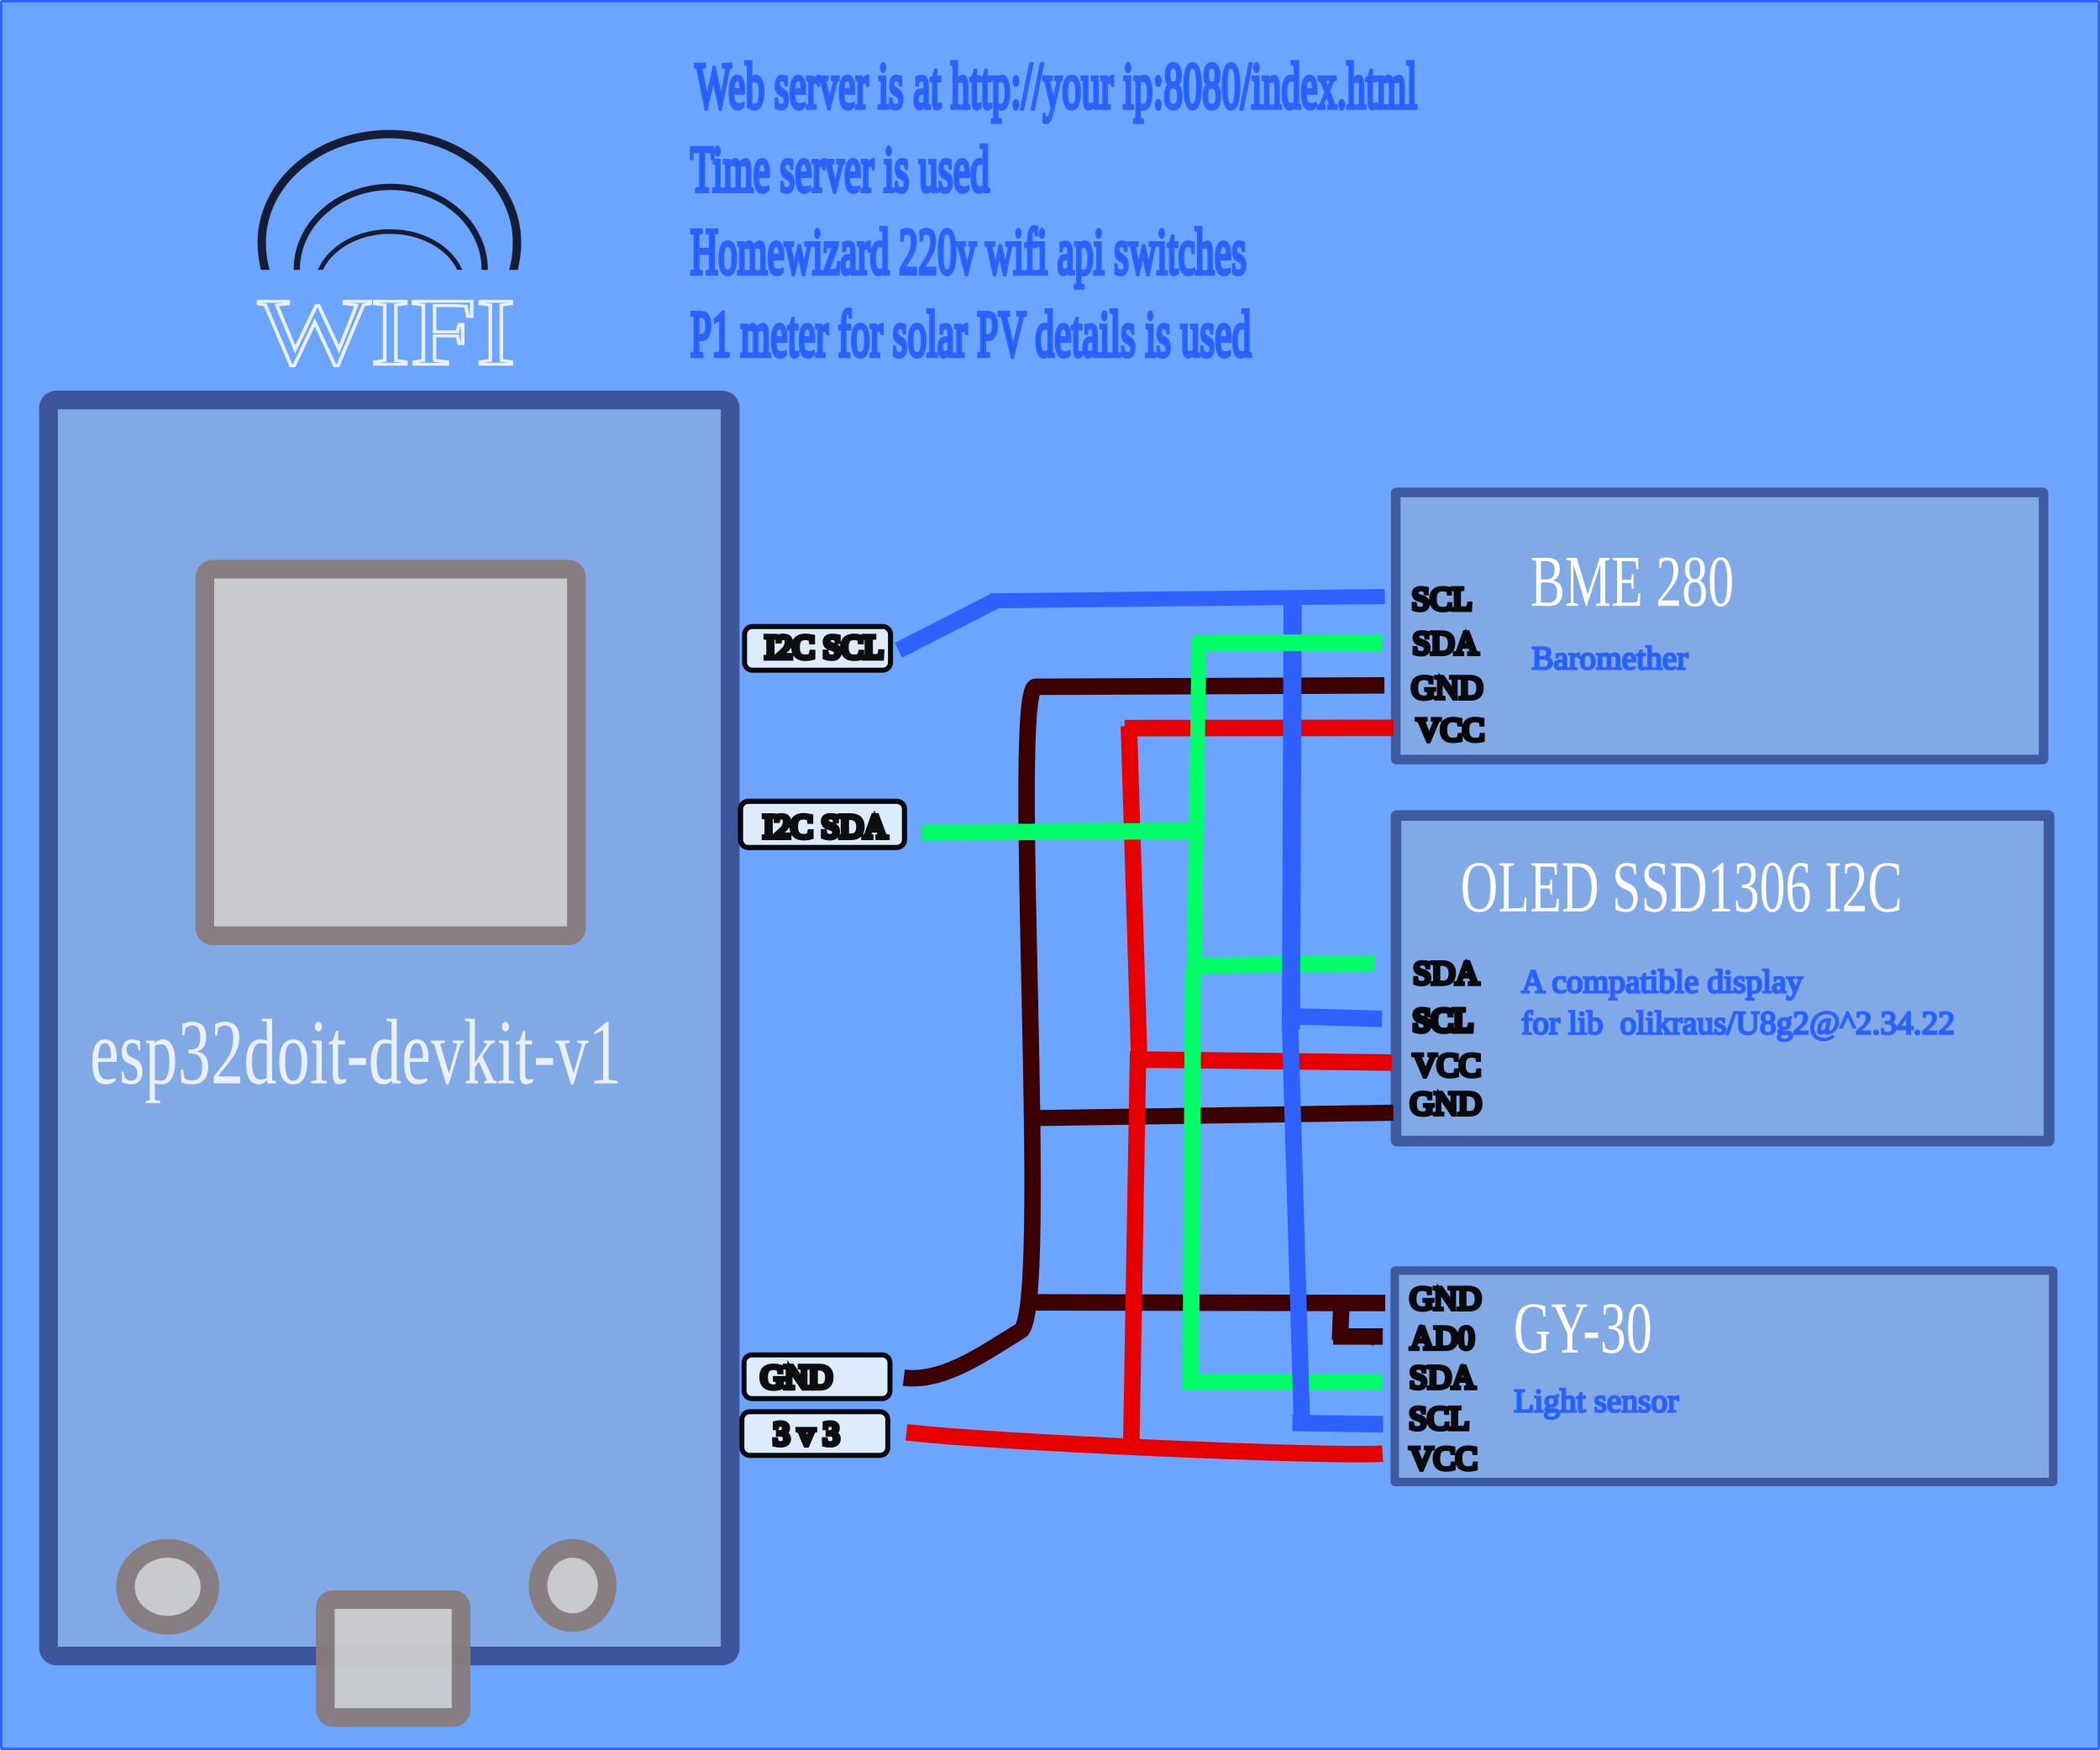
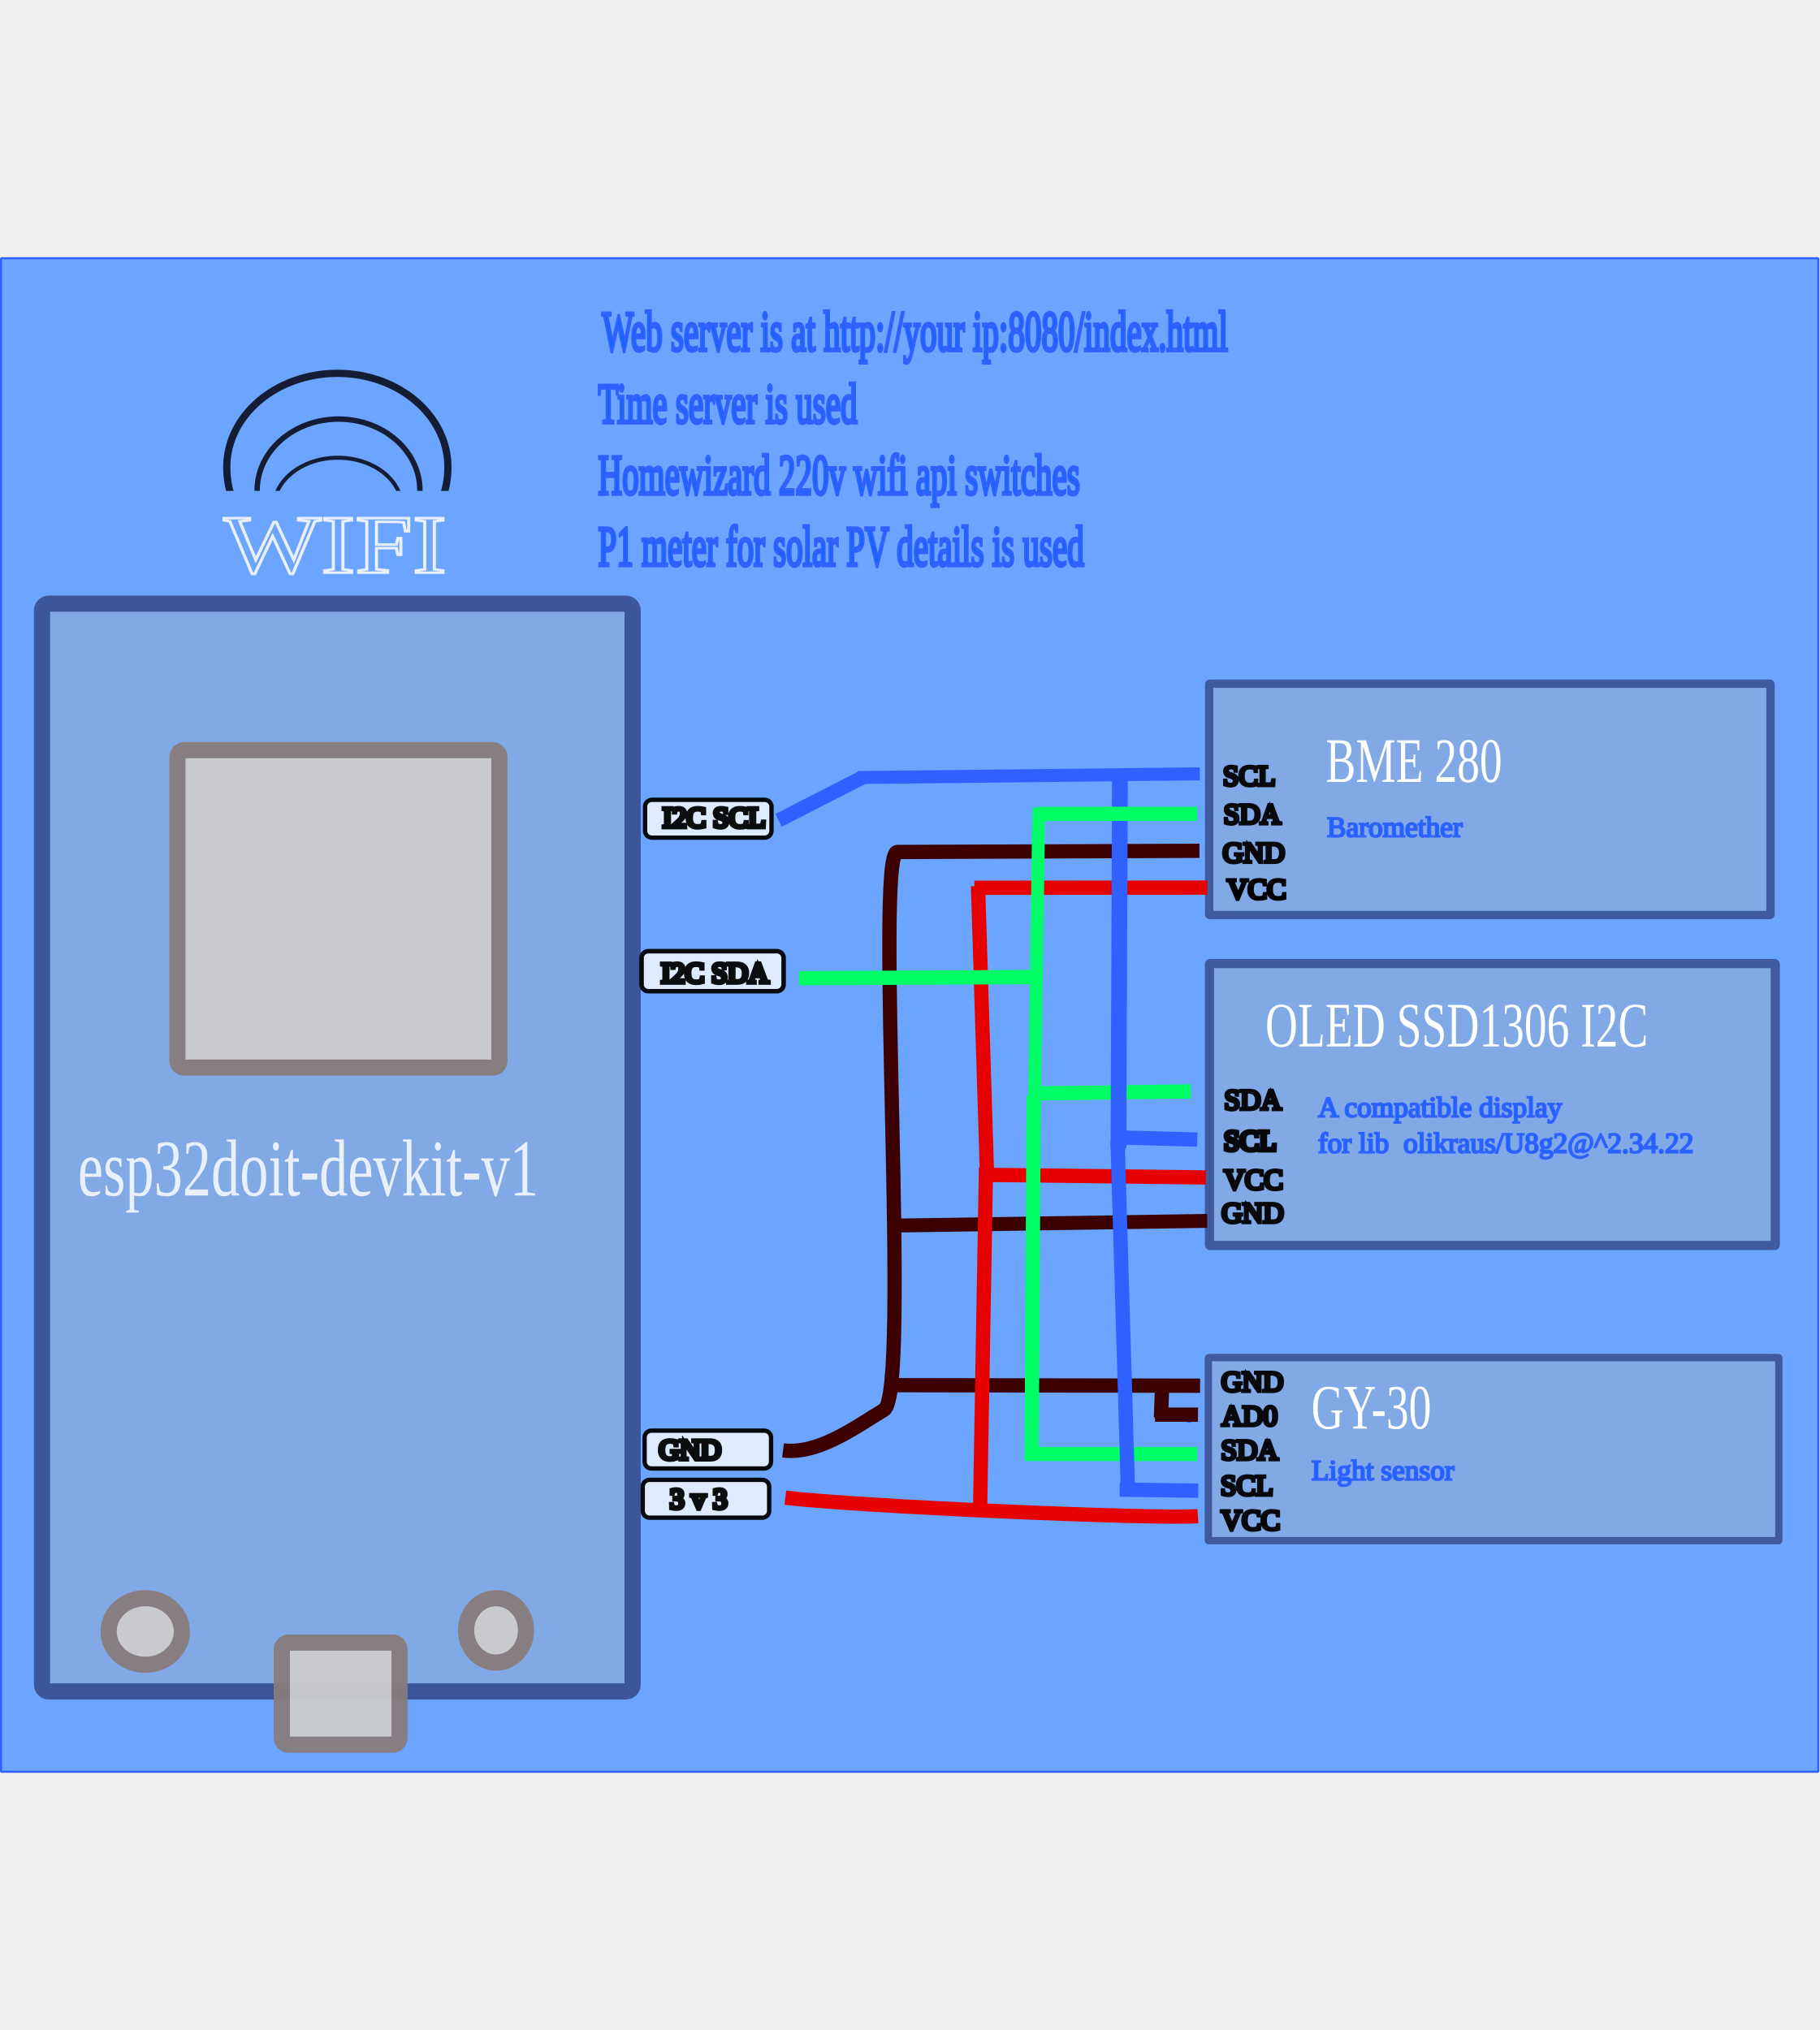
- <svg xmlns="http://www.w3.org/2000/svg" width="201.271mm" height="167.696mm" viewBox="0 0 201.271 167.696" version="1.1" id="svg1" xml:space="preserve">
+ <svg xmlns="http://www.w3.org/2000/svg" width="150.271mm" height="167.696mm" viewBox="0 0 201.271 167.696" version="1.1" id="svg1" xml:space="preserve">
  <defs id="defs1" />
  <rect style="fill:#6ba5ff;fill-opacity:1;stroke:#2e61ff;stroke-width:0.225;stroke-dasharray:none;stroke-opacity:1" id="rect51" width="201.046" height="167.471" x="0.113" y="0.113" ry="0.064" />
  <rect style="opacity:0.943;fill:#87aade;fill-opacity:0.828;stroke:#3d569b;stroke-width:0.811;stroke-dasharray:none;stroke-opacity:1" id="rect13" width="63.111" height="20.264" x="133.675" y="121.751" ry="0.041" />
  <rect style="opacity:0.943;fill:#87aade;fill-opacity:0.828;stroke:#3a5295;stroke-width:1.79;stroke-opacity:1" id="rect1" width="65.337" height="120.357" x="4.648" y="38.334" ry="0.749" />
  <rect style="opacity:0.943;fill:#cccccc;stroke:#877c7c;stroke-width:1.79;stroke-opacity:1" id="rect2" width="35.616" height="35.125" x="19.631" y="54.545" ry="0.749" />
  <rect style="opacity:0.943;fill:#cccccc;stroke:#877c7c;stroke-width:1.79;stroke-opacity:1" id="rect3" width="13.018" height="11.299" x="31.176" y="153.287" ry="0.749" />
  <ellipse style="opacity:0.943;fill:#cccccc;stroke:#877c7c;stroke-width:1.79;stroke-opacity:1" id="path3" cx="16.07" cy="152.059" rx="4.053" ry="3.684" />
  <ellipse style="opacity:0.943;fill:#cccccc;stroke:#877c7c;stroke-width:1.79;stroke-opacity:1" id="path4" cx="54.879" cy="151.936" rx="3.316" ry="3.562" />
  <rect style="opacity:0.943;fill:#ffffff;fill-opacity:0.828;stroke:#000000;stroke-width:0.481;stroke-dasharray:none;stroke-opacity:1" id="rect9" width="13.988" height="4.188" x="71.311" y="129.837" ry="0.753" />
  <rect style="opacity:0.943;fill:#ffffff;fill-opacity:0.828;stroke:#000000;stroke-width:0.481;stroke-dasharray:none;stroke-opacity:1" id="rect9-0" width="13.988" height="4.188" x="71.362" y="60.037" ry="0.753" />
  <rect style="opacity:0.943;fill:#ffffff;fill-opacity:0.828;stroke:#000000;stroke-width:0.481;stroke-dasharray:none;stroke-opacity:1" id="rect9-1" width="13.988" height="4.188" x="71.103" y="135.28" ry="0.753" />
  <rect style="opacity:0.943;fill:#ffffff;fill-opacity:0.828;stroke:#000000;stroke-width:0.5;stroke-dasharray:none;stroke-opacity:1" id="rect8" width="15.718" height="4.429" x="70.973" y="76.786" ry="0.749" />
  <text xml:space="preserve" style="font-size:3.175px;text-align:start;writing-mode:lr-tb;direction:ltr;text-anchor:start;opacity:0.943;fill:#ffffff;fill-opacity:0.828;stroke:#000000;stroke-width:0.5;stroke-dasharray:none;stroke-opacity:1" x="73.144" y="80.26" id="text10">
    <tspan id="tspan10" style="stroke-width:0.5" x="73.144" y="80.26">I2C SDA</tspan>
  </text>
  <text xml:space="preserve" style="font-size:3.175px;text-align:start;writing-mode:lr-tb;direction:ltr;text-anchor:start;opacity:0.943;fill:#ffffff;fill-opacity:0.828;stroke:#000000;stroke-width:0.4;stroke-dasharray:none;stroke-opacity:1" x="135.154" y="129.268" id="text10-8">
    <tspan style="stroke-width:0.4;stroke-dasharray:none" x="135.154" y="129.268" id="tspan19">AD0</tspan>
    <tspan style="stroke-width:0.4;stroke-dasharray:none" x="135.154" y="133.237" id="tspan41" />
  </text>
  <text xml:space="preserve" style="font-size:3.175px;text-align:start;writing-mode:lr-tb;direction:ltr;text-anchor:start;opacity:0.943;fill:#ffffff;fill-opacity:0.828;stroke:#000000;stroke-width:0.4;stroke-dasharray:none;stroke-opacity:1" x="135.068" y="133.032" id="text10-8-4">
    <tspan style="stroke-width:0.4;stroke-dasharray:none" x="135.068" y="133.032" id="tspan19-3">SDA</tspan>
  </text>
  <text xml:space="preserve" style="font-size:3.175px;text-align:start;writing-mode:lr-tb;direction:ltr;text-anchor:start;opacity:0.943;fill:#ffffff;fill-opacity:0.828;stroke:#000000;stroke-width:0.4;stroke-dasharray:none;stroke-opacity:1" x="135.022" y="136.961" id="text10-8-4-2">
    <tspan style="stroke-width:0.4;stroke-dasharray:none" x="135.022" y="136.961" id="tspan19-3-7">SCL</tspan>
    <tspan style="stroke-width:0.4;stroke-dasharray:none" x="135.022" y="140.93" id="tspan20" />
  </text>
  <text xml:space="preserve" style="font-size:3.175px;text-align:start;writing-mode:lr-tb;direction:ltr;text-anchor:start;opacity:0.943;fill:#ffffff;fill-opacity:0.828;stroke:#000000;stroke-width:0.4;stroke-dasharray:none;stroke-opacity:1" x="135.091" y="140.8" id="text10-8-4-2-9">
    <tspan style="stroke-width:0.4;stroke-dasharray:none" x="135.091" y="140.8" id="tspan20-6">VCC</tspan>
  </text>
  <text xml:space="preserve" style="font-size:3.175px;text-align:start;writing-mode:lr-tb;direction:ltr;text-anchor:start;opacity:0.943;fill:#ffffff;fill-opacity:0.828;stroke:#000000;stroke-width:0.5;stroke-dasharray:none;stroke-opacity:1" x="74.103" y="138.444" id="text10-1">
    <tspan style="stroke-width:0.5" x="74.103" y="138.444" id="tspan17">3 v 3</tspan>
  </text>
  <text xml:space="preserve" style="font-size:3.175px;text-align:start;writing-mode:lr-tb;direction:ltr;text-anchor:start;opacity:0.943;fill:#ffffff;fill-opacity:0.828;stroke:#000000;stroke-width:0.5;stroke-dasharray:none;stroke-opacity:1" x="73.318" y="63.065" id="text12">
    <tspan id="tspan12" style="stroke-width:0.5" x="73.318" y="63.065">I2C SCL</tspan>
  </text>
  <text xml:space="preserve" style="font-size:7.516px;text-align:start;writing-mode:lr-tb;direction:ltr;text-anchor:start;fill:#ffffff;fill-opacity:0.828;stroke:none;stroke-width:0.583;stroke-dasharray:none;stroke-opacity:1" x="10.213" y="87.404" id="text13" transform="scale(0.8419204,1.187761)">
    <tspan id="tspan13" style="stroke:none;stroke-width:0.583;stroke-dasharray:none" x="10.213" y="87.404">esp32doit-devkit-v1</tspan>
  </text>
  <rect style="opacity:0.943;fill:#87aade;fill-opacity:0.828;stroke:#3d569b;stroke-width:1.021;stroke-dasharray:none;stroke-opacity:1" id="rect14" width="62.592" height="31.195" x="133.798" y="78.152" ry="0.062" />
  <rect style="opacity:0.943;fill:#87aade;fill-opacity:0.828;stroke:#3d569b;stroke-width:0.921;stroke-dasharray:none;stroke-opacity:1" id="rect14-5" width="62.095" height="25.595" x="133.769" y="47.189" ry="0.051" />
  <text xml:space="preserve" style="font-size:3.175px;text-align:start;writing-mode:lr-tb;direction:ltr;text-anchor:start;fill:#ffffff;fill-opacity:0.828;stroke:#000000;stroke-width:0.4;stroke-dasharray:none;stroke-opacity:1" x="135.759" y="70.985" id="text10-8-4-2-9-6">
    <tspan style="stroke-width:0.4;stroke-dasharray:none" x="135.759" y="70.985" id="tspan20-6-0">VCC</tspan>
  </text>
  <text xml:space="preserve" style="font-size:5.913px;text-align:start;writing-mode:lr-tb;direction:ltr;text-anchor:start;mix-blend-mode:normal;fill:#ffffff;fill-opacity:1;stroke:none;stroke-width:1.265;stroke-dasharray:none;stroke-opacity:1" x="172.16" y="109.204" id="text15" transform="scale(0.8425769,1.186835)">
    <tspan id="tspan15" style="fill:#ffffff;fill-opacity:1;stroke-width:1.265" x="172.16" y="109.204">GY-30</tspan>
    <tspan style="fill:#ffffff;fill-opacity:1;stroke-width:1.265" x="172.16" y="116.596" id="tspan16" />
  </text>
  <text xml:space="preserve" style="font-size:5.913px;text-align:start;writing-mode:lr-tb;direction:ltr;text-anchor:start;mix-blend-mode:normal;fill:#ffffff;fill-opacity:1;stroke:none;stroke-width:1.265;stroke-dasharray:none;stroke-opacity:1" x="166.125" y="73.583" id="text15-7" transform="scale(0.8425769,1.186835)">
    <tspan id="tspan15-7" style="fill:#ffffff;fill-opacity:1;stroke-width:1.265" x="166.125" y="73.583">OLED SSD1306 I2C</tspan>
    <tspan style="fill:#ffffff;fill-opacity:1;stroke-width:1.265" x="166.125" y="80.975" id="tspan16-7" />
  </text>
  <text xml:space="preserve" style="font-size:5.913px;text-align:start;writing-mode:lr-tb;direction:ltr;text-anchor:start;mix-blend-mode:normal;fill:#ffffff;fill-opacity:1;stroke:none;stroke-width:1.265;stroke-dasharray:none;stroke-opacity:1" x="174.068" y="48.918" id="text15-1" transform="scale(0.8425769,1.186835)">
    <tspan id="tspan15-4" style="fill:#ffffff;fill-opacity:1;stroke-width:1.265" x="174.068" y="48.918">BME 280</tspan>
    <tspan style="fill:#ffffff;fill-opacity:1;stroke-width:1.265" x="174.068" y="56.31" id="tspan16-6" />
  </text>
  <text xml:space="preserve" style="font-size:3.175px;text-align:start;writing-mode:lr-tb;direction:ltr;text-anchor:start;opacity:0.943;fill:#ffffff;fill-opacity:0.828;stroke:#000000;stroke-width:0.5;stroke-dasharray:none;stroke-opacity:1" x="72.897" y="133.013" id="text10-16">
    <tspan id="tspan10-8" style="stroke-width:0.5" x="72.897" y="133.013">GND</tspan>
    <tspan style="stroke-width:0.5" x="72.897" y="136.982" id="tspan18" />
  </text>
  <text xml:space="preserve" style="font-size:3.175px;text-align:start;writing-mode:lr-tb;direction:ltr;text-anchor:start;opacity:0.943;fill:#ffffff;fill-opacity:0.828;stroke:#000000;stroke-width:0.4;stroke-dasharray:none;stroke-opacity:1" x="135.11" y="125.483" id="text10-16-4">
    <tspan id="tspan10-8-1" style="stroke-width:0.4;stroke-dasharray:none" x="135.11" y="125.483">GND</tspan>
    <tspan style="stroke-width:0.4;stroke-dasharray:none" x="135.11" y="129.451" id="tspan18-1" />
  </text>
  <text xml:space="preserve" style="font-size:3.175px;text-align:start;writing-mode:lr-tb;direction:ltr;text-anchor:start;opacity:0.943;fill:#ffffff;fill-opacity:0.828;stroke:#000000;stroke-width:0.4;stroke-dasharray:none;stroke-opacity:1" x="135.143" y="106.801" id="text10-16-4-6">
    <tspan id="tspan10-8-1-5" style="stroke-width:0.4;stroke-dasharray:none" x="135.143" y="106.801">GND</tspan>
    <tspan style="stroke-width:0.4;stroke-dasharray:none" x="135.143" y="110.77" id="tspan18-1-0" />
  </text>
  <text xml:space="preserve" style="font-size:3.175px;text-align:start;writing-mode:lr-tb;direction:ltr;text-anchor:start;opacity:0.943;fill:#ffffff;fill-opacity:0.828;stroke:#000000;stroke-width:0.4;stroke-dasharray:none;stroke-opacity:1" x="135.261" y="66.946" id="text10-16-4-6-1">
    <tspan id="tspan10-8-1-5-3" style="stroke-width:0.4;stroke-dasharray:none" x="135.261" y="66.946">GND</tspan>
    <tspan style="stroke-width:0.4;stroke-dasharray:none" x="135.261" y="70.915" id="tspan18-1-0-8" />
  </text>
  <path style="opacity:0.414;fill:#000000;fill-opacity:1;stroke:none;stroke-width:0.679;stroke-dasharray:none;stroke-opacity:1" d="m 94.791,136.407 h 6.755" id="path22" />
  <path style="opacity:0.414;fill:#000000;fill-opacity:1;stroke:none;stroke-width:0.679;stroke-dasharray:none;stroke-opacity:1" d="M 133.43,140.05 H 122.745" id="path23" />
  <path style="fill:none;fill-opacity:1;stroke:#e60000;stroke-width:1.579;stroke-dasharray:none;stroke-opacity:1" d="M 132.516,139.3 C 127.41,139.634 94.642,138.204 86.878,137.253" id="path24" />
  <path style="fill:none;fill-opacity:1;stroke:#3c0000;stroke-width:1.579;stroke-dasharray:none;stroke-opacity:1" d="m 86.624,132.025 c 3.945,0.483 8.08,-2.633 11.179,-4.491 3,-1.799 -1.058,-61.558 1.454,-61.722 l 33.431,-0.134" id="path24-6" />
  <path style="fill:none;fill-opacity:1;stroke:#3c0000;stroke-width:1.579;stroke-dasharray:none;stroke-opacity:1" d="m 132.761,124.866 -33.966,-0.062" id="path25" />
  <circle id="path27" style="fill:#000000;stroke:#3c0000;stroke-width:0.265" cx="126.335" cy="106.455" r="0.138" />
  <path style="fill:none;fill-opacity:1;stroke:#3c0000;stroke-width:1.54;stroke-dasharray:none;stroke-opacity:1" d="m 98.625,107.152 34.919,-0.524" id="path28" />
  <text xml:space="preserve" style="font-size:3.175px;text-align:start;writing-mode:lr-tb;direction:ltr;text-anchor:start;opacity:0.943;fill:#ffffff;fill-opacity:0.828;stroke:#000000;stroke-width:0.4;stroke-dasharray:none;stroke-opacity:1" x="135.419" y="103.125" id="text10-8-4-2-9-4">
    <tspan style="stroke-width:0.4;stroke-dasharray:none" x="135.419" y="103.125" id="tspan20-6-9">VCC</tspan>
  </text>
  <text xml:space="preserve" style="font-size:3.175px;text-align:start;writing-mode:lr-tb;direction:ltr;text-anchor:start;opacity:0.943;fill:#ffffff;fill-opacity:0.828;stroke:#000000;stroke-width:0.5;stroke-dasharray:none;stroke-opacity:1" x="135.39" y="98.816" id="text10-8-4-2-9-4-9">
    <tspan style="stroke-width:0.5" x="135.39" y="98.816" id="tspan20-6-9-8">SCL</tspan>
  </text>
  <text xml:space="preserve" style="font-size:3.175px;text-align:start;writing-mode:lr-tb;direction:ltr;text-anchor:start;opacity:0.943;fill:#ffffff;fill-opacity:0.828;stroke:#000000;stroke-width:0.4;stroke-dasharray:none;stroke-opacity:1" x="135.426" y="94.294" id="text10-8-4-2-9-4-9-3">
    <tspan style="stroke-width:0.4;stroke-dasharray:none" x="135.426" y="94.294" id="tspan20-6-9-8-6">SDA</tspan>
  </text>
  <path style="fill:none;fill-opacity:1;stroke:#e60000;stroke-width:1.579;stroke-dasharray:none;stroke-opacity:1" d="m 108.426,138.298 0.638,-36.764 24.335,0.29" id="path29" />
  <path style="fill:none;fill-opacity:1;stroke:#e60000;stroke-width:1.579;stroke-dasharray:none;stroke-opacity:1" d="m 108.196,69.575 1.018,32.792" id="path31" />
  <path style="fill:none;fill-opacity:1;stroke:#e60000;stroke-width:1.579;stroke-dasharray:none;stroke-opacity:1" d="m 133.573,69.75 -25.783,0.023" id="path32" />
  <path style="fill:none;fill-opacity:1;stroke:#00ff66;stroke-width:1.579;stroke-dasharray:none;stroke-opacity:1" d="M 88.382,79.777 114.877,79.645" id="path33" />
  <path style="fill:none;fill-opacity:1;stroke:#00ff66;stroke-width:1.424;stroke-dasharray:none;stroke-opacity:1" d="m 114.434,94.151 0.488,-33.238" id="path34" />
  <path style="fill:none;fill-opacity:1;stroke:#00ff66;stroke-width:1.579;stroke-dasharray:none;stroke-opacity:1" d="M 132.446,132.421 H 114.125 L 114.356,92.764" id="path35" />
  <path style="fill:none;fill-opacity:1;stroke:#00ff66;stroke-width:1.579;stroke-dasharray:none;stroke-opacity:1" d="m 131.75,92.3 -17.626,0.232" id="path36" />
  <path style="fill:#0066ff;fill-opacity:1;stroke:#2e61ff;stroke-width:1.579;stroke-dasharray:none;stroke-opacity:1" d="m 132.562,136.48 -8.697,-0.116" id="path37" />
  <path style="fill:#0066ff;fill-opacity:1;stroke:#2e61ff;stroke-width:1.579;stroke-dasharray:none;stroke-opacity:1" d="m 123.633,97.866 1.16,38.962" id="path38" />
  <path style="fill:#0066ff;fill-opacity:1;stroke:#2e61ff;stroke-width:1.743;stroke-dasharray:none;stroke-opacity:1" d="m 123.894,57.279 -0.163,41.359" id="path39" />
  <path style="fill:#0066ff;fill-opacity:1;stroke:#2e61ff;stroke-width:1.439;stroke-dasharray:none;stroke-opacity:1" d="m 94.915,57.576 37.811,-0.413" id="path40" />
  <path style="fill:#0066ff;fill-opacity:1;stroke:#2e61ff;stroke-width:1.579;stroke-dasharray:none;stroke-opacity:1" d="m 124.097,97.402 8.349,0.232" id="path41" />
  <text xml:space="preserve" style="font-size:3.175px;text-align:start;writing-mode:lr-tb;direction:ltr;text-anchor:start;opacity:0.943;fill:#ffffff;fill-opacity:0.828;stroke:#000000;stroke-width:0.4;stroke-dasharray:none;stroke-opacity:1" x="135.287" y="58.447" id="text10-8-4-2-2">
    <tspan style="stroke-width:0.4;stroke-dasharray:none" x="135.287" y="58.447" id="tspan19-3-7-6">SCL</tspan>
    <tspan style="stroke-width:0.4;stroke-dasharray:none" x="135.287" y="62.416" id="tspan20-0" />
  </text>
  <circle id="path42" style="fill:#0066ff;stroke:#2e61ff;stroke-width:0.265" cx="131.546" cy="128.727" r="0.13" />
  <path style="fill:#0066ff;fill-opacity:1;stroke:#3c0000;stroke-width:1.579;stroke-dasharray:none;stroke-opacity:1" d="m 132.53,128.071 h -4.756" id="path44" />
  <path style="fill:#0066ff;fill-opacity:1;stroke:#3c0000;stroke-width:1.579;stroke-dasharray:none;stroke-opacity:1" d="m 128.594,124.136 -0.164,4.264" id="path45" />
  <path style="fill:#0066ff;fill-opacity:1;stroke:#00ff66;stroke-width:1.579;stroke-dasharray:none;stroke-opacity:1" d="m 114.78,61.591 h 17.655" id="path46" />
  <text xml:space="preserve" style="font-size:3.175px;text-align:start;writing-mode:lr-tb;direction:ltr;text-anchor:start;opacity:0.943;fill:#ffffff;fill-opacity:0.828;stroke:#000000;stroke-width:0.4;stroke-dasharray:none;stroke-opacity:1" x="135.361" y="62.681" id="text10-8-4-5">
    <tspan style="stroke-width:0.4;stroke-dasharray:none" x="135.361" y="62.681" id="tspan19-3-4">SDA</tspan>
  </text>
  <path style="fill:#0066ff;fill-opacity:1;stroke:#2e61ff;stroke-width:1.579;stroke-dasharray:none;stroke-opacity:1" d="m 86.121,62.312 9.327,-4.769" id="path47" />
  <text xml:space="preserve" style="font-size:3.175px;text-align:start;writing-mode:lr-tb;direction:ltr;text-anchor:start;fill:#0066ff;fill-opacity:1;stroke:#2e61ff;stroke-width:0.2;stroke-dasharray:none;stroke-opacity:1" x="146.797" y="64.116" id="text47">
    <tspan id="tspan47" style="stroke-width:0.2;stroke-dasharray:none" x="146.797" y="64.116">Baromether</tspan>
  </text>
  <text xml:space="preserve" style="font-size:3.175px;text-align:start;writing-mode:lr-tb;direction:ltr;text-anchor:start;fill:#0066ff;fill-opacity:1;stroke:#2e61ff;stroke-width:0.2;stroke-dasharray:none;stroke-opacity:1" x="145.093" y="135.291" id="text47-9">
    <tspan id="tspan47-8" style="stroke-width:0.2;stroke-dasharray:none" x="145.093" y="135.291">Light sensor</tspan>
  </text>
  <text xml:space="preserve" style="font-size:3.175px;text-align:start;writing-mode:lr-tb;direction:ltr;text-anchor:start;fill:#0066ff;fill-opacity:1;stroke:#2e61ff;stroke-width:0.2;stroke-dasharray:none;stroke-opacity:1" x="145.813" y="95.11" id="text48">
    <tspan style="stroke-width:0.2" x="145.813" y="95.11" id="tspan49">A compatible display </tspan>
    <tspan style="stroke-width:0.2" x="145.813" y="99.078" id="tspan50">for lib  olikraus/U8g2@^2.34.22</tspan>
  </text>
  <text xml:space="preserve" style="font-size:4.829px;text-align:start;writing-mode:lr-tb;direction:ltr;text-anchor:start;fill:#0066ff;fill-opacity:1;stroke:#2e61ff;stroke-width:0.304;stroke-dasharray:none;stroke-opacity:1" x="87.147" y="7.899" id="text51" transform="scale(0.7643819,1.308247)">
    <tspan id="tspan51" style="stroke-width:0.304" x="87.147" y="7.899">Web server is at http://your ip:8080/index.html</tspan>
  </text>
  <text xml:space="preserve" style="font-size:4.829px;text-align:start;writing-mode:lr-tb;direction:ltr;text-anchor:start;fill:#0066ff;fill-opacity:1;stroke:#2e61ff;stroke-width:0.304;stroke-dasharray:none;stroke-opacity:1" x="86.559" y="14.001" id="text51-5" transform="scale(0.7643819,1.308247)">
    <tspan id="tspan5" x="86.559" y="14.001">
      <tspan id="tspan51-0" style="stroke-width:0.304" x="86.559" y="14.001">Time server is used</tspan>
    </tspan>
    <tspan id="tspan6" x="86.559" y="20.037">Homewizard 220v wifi api switches</tspan>
    <tspan x="86.559" y="26.074" id="tspan7">P1 meter for solar PV details is used</tspan>
  </text>
  <path id="path1" style="fill:#6ba5ff;stroke:#151d35;stroke-width:0.8;stroke-dasharray:none;stroke-opacity:1" d="m 49.55,23.227 c 2e-6,13.566 -24.465,13.566 -24.465,0 0,-5.73 5.477,-10.375 12.233,-10.375 6.756,0 12.233,4.645 12.233,10.375 z" />
  <path id="path1-6" style="fill:#6ba5ff;stroke:#151d35;stroke-width:0.599;stroke-dasharray:none;stroke-opacity:1" d="m 46.454,25.807 c 2e-6,10.325 -18.008,10.325 -18.008,0 0,-4.361 4.031,-7.896 9.004,-7.896 4.973,0 9.004,3.535 9.004,7.896 z" />
  <path id="path1-6-8" style="fill:#6ba5ff;stroke:#151d35;stroke-width:0.442;stroke-dasharray:none;stroke-opacity:1" d="m 44.453,27.663 c 2e-6,7.158 -14.139,7.158 -14.139,0 0,-3.023 3.165,-5.474 7.07,-5.474 3.904,0 7.07,2.451 7.07,5.474 z" />
  <rect style="fill:#6ba5ff;stroke:none;stroke-width:0.8;stroke-dasharray:none;stroke-opacity:1" id="rect4" width="39.33" height="10.839" x="17.497" y="25.859" ry="0.051" />
  <text xml:space="preserve" style="font-size:10.234px;text-align:start;writing-mode:lr-tb;direction:ltr;text-anchor:start;fill:#6ba5ff;stroke:#eaf0fb;stroke-width:0.312;stroke-dasharray:none;stroke-opacity:1" x="22.286" y="38.791" id="text4" transform="scale(1.111391,0.8997731)">
    <tspan id="tspan4" style="stroke:#eaf0fb;stroke-width:0.312;stroke-dasharray:none;stroke-opacity:1" x="22.286" y="38.791">WIFI</tspan>
  </text>
</svg>
